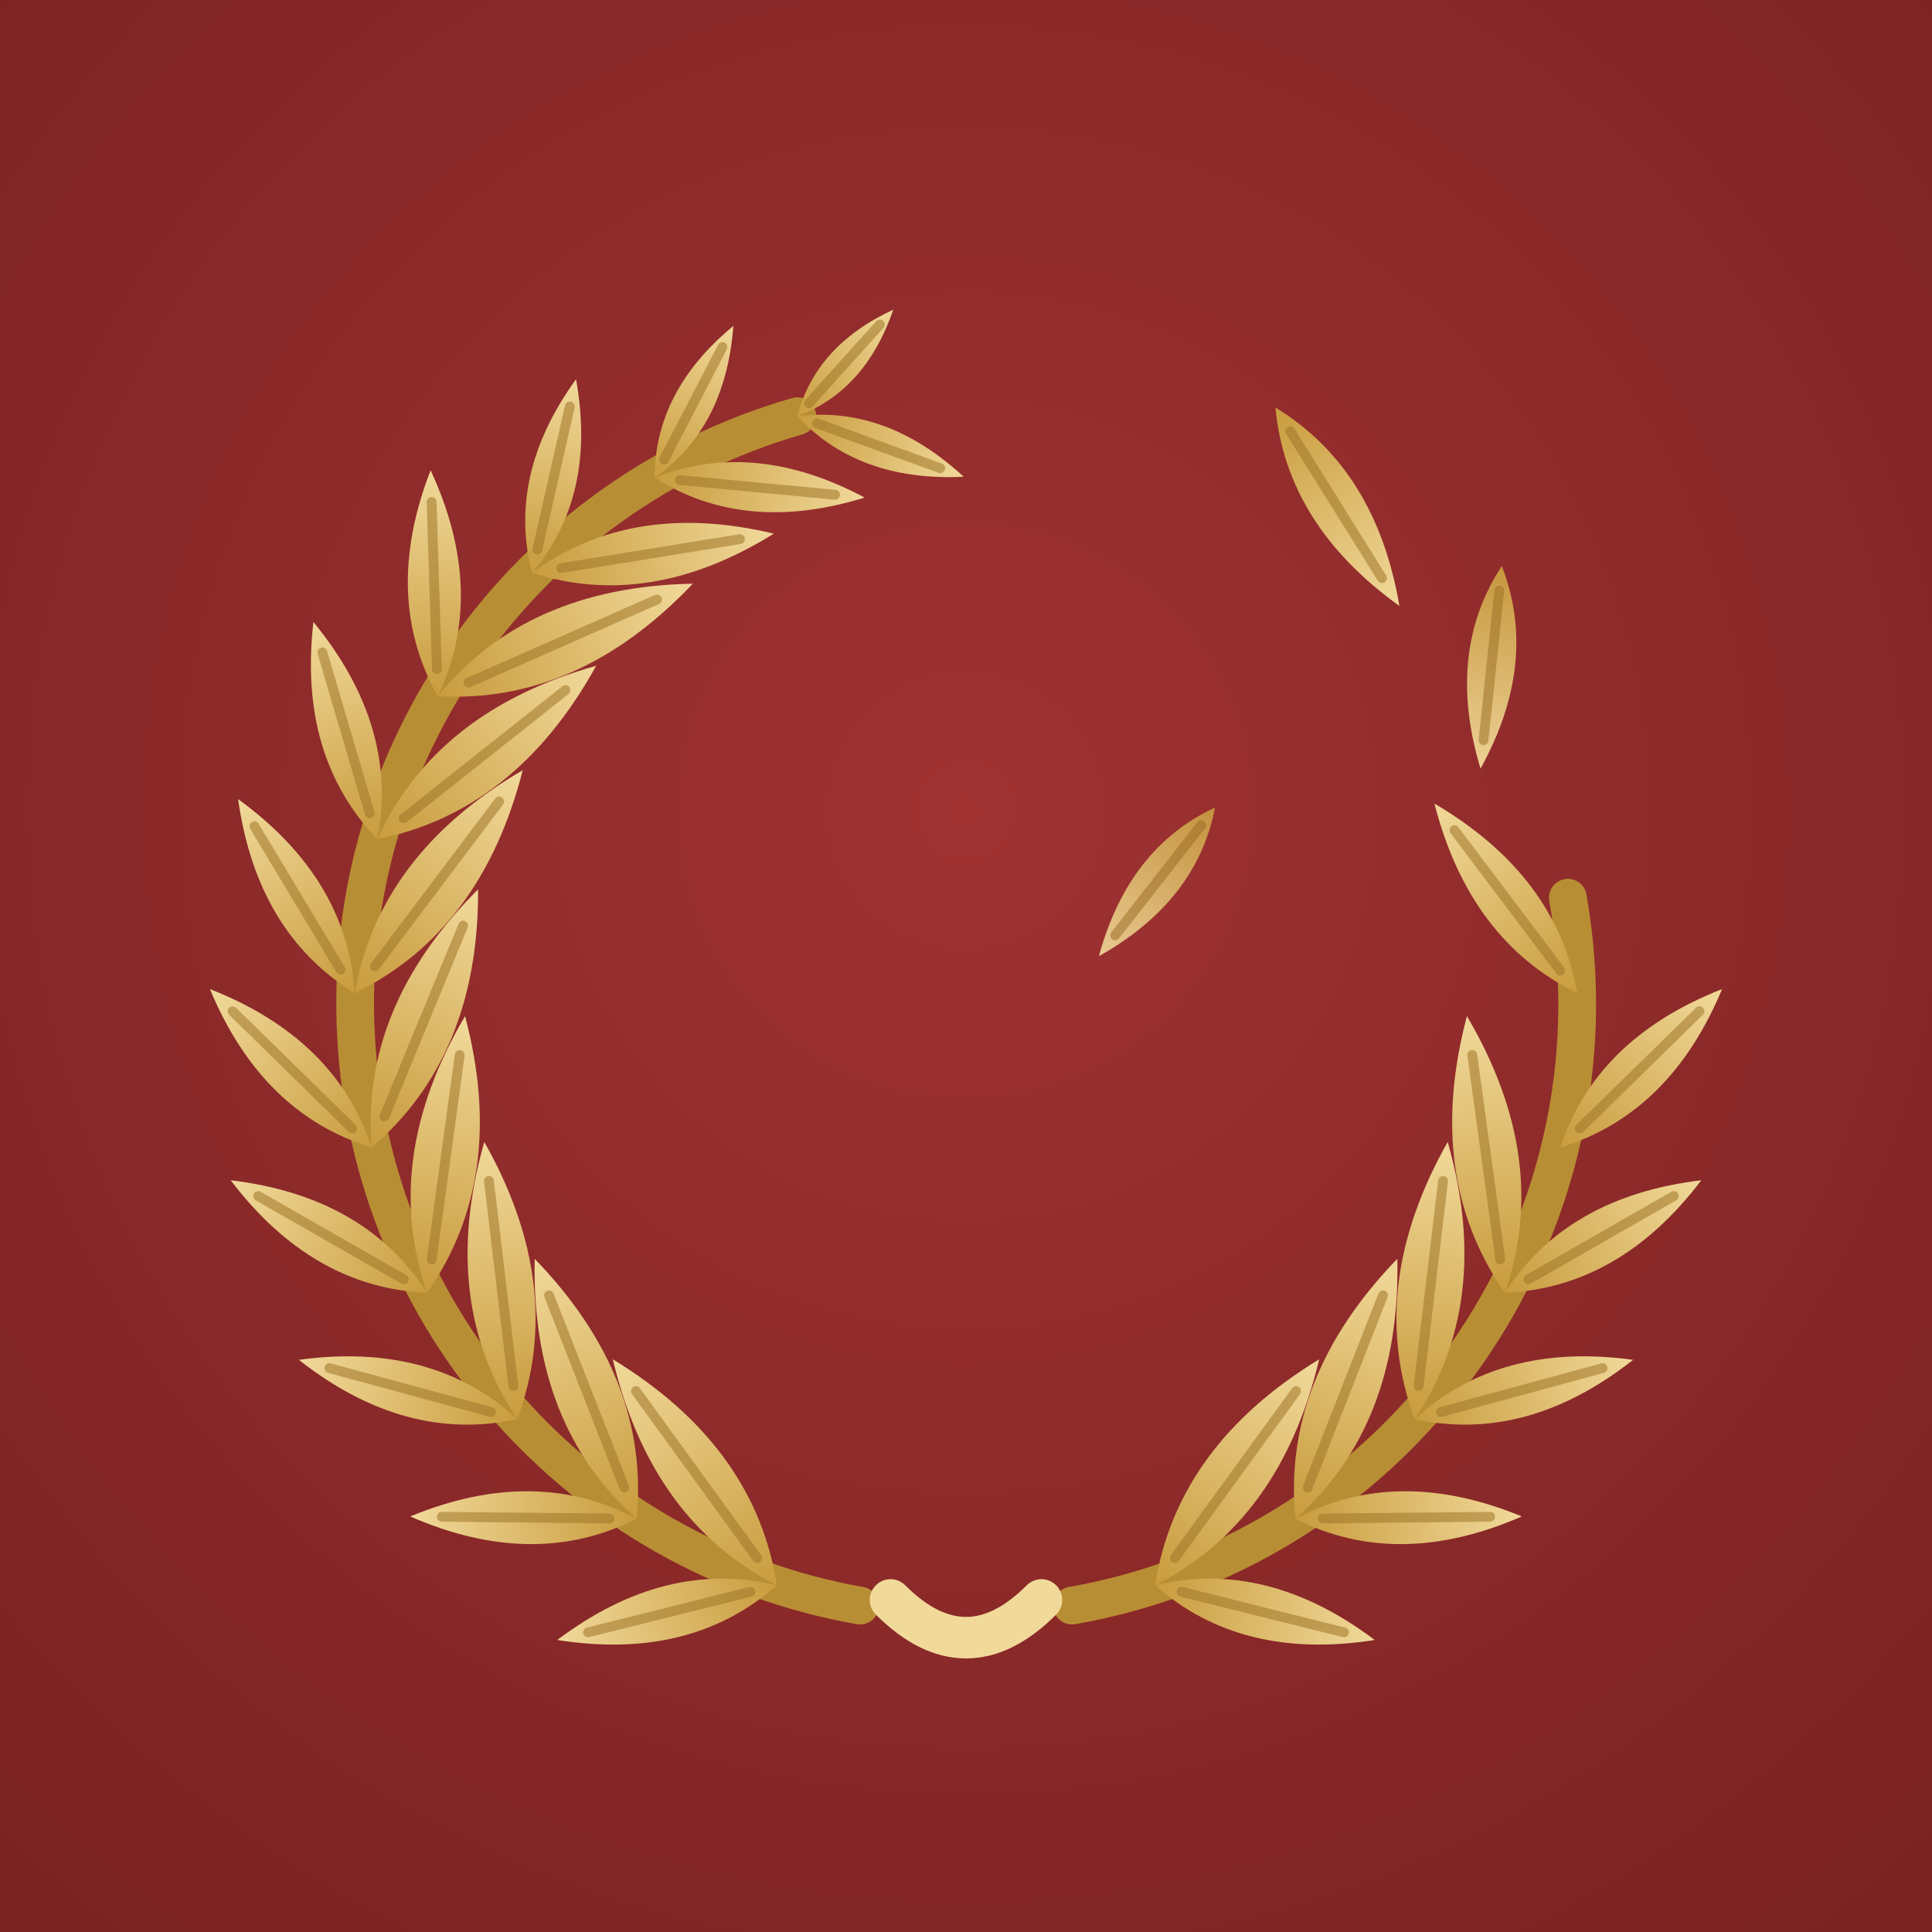
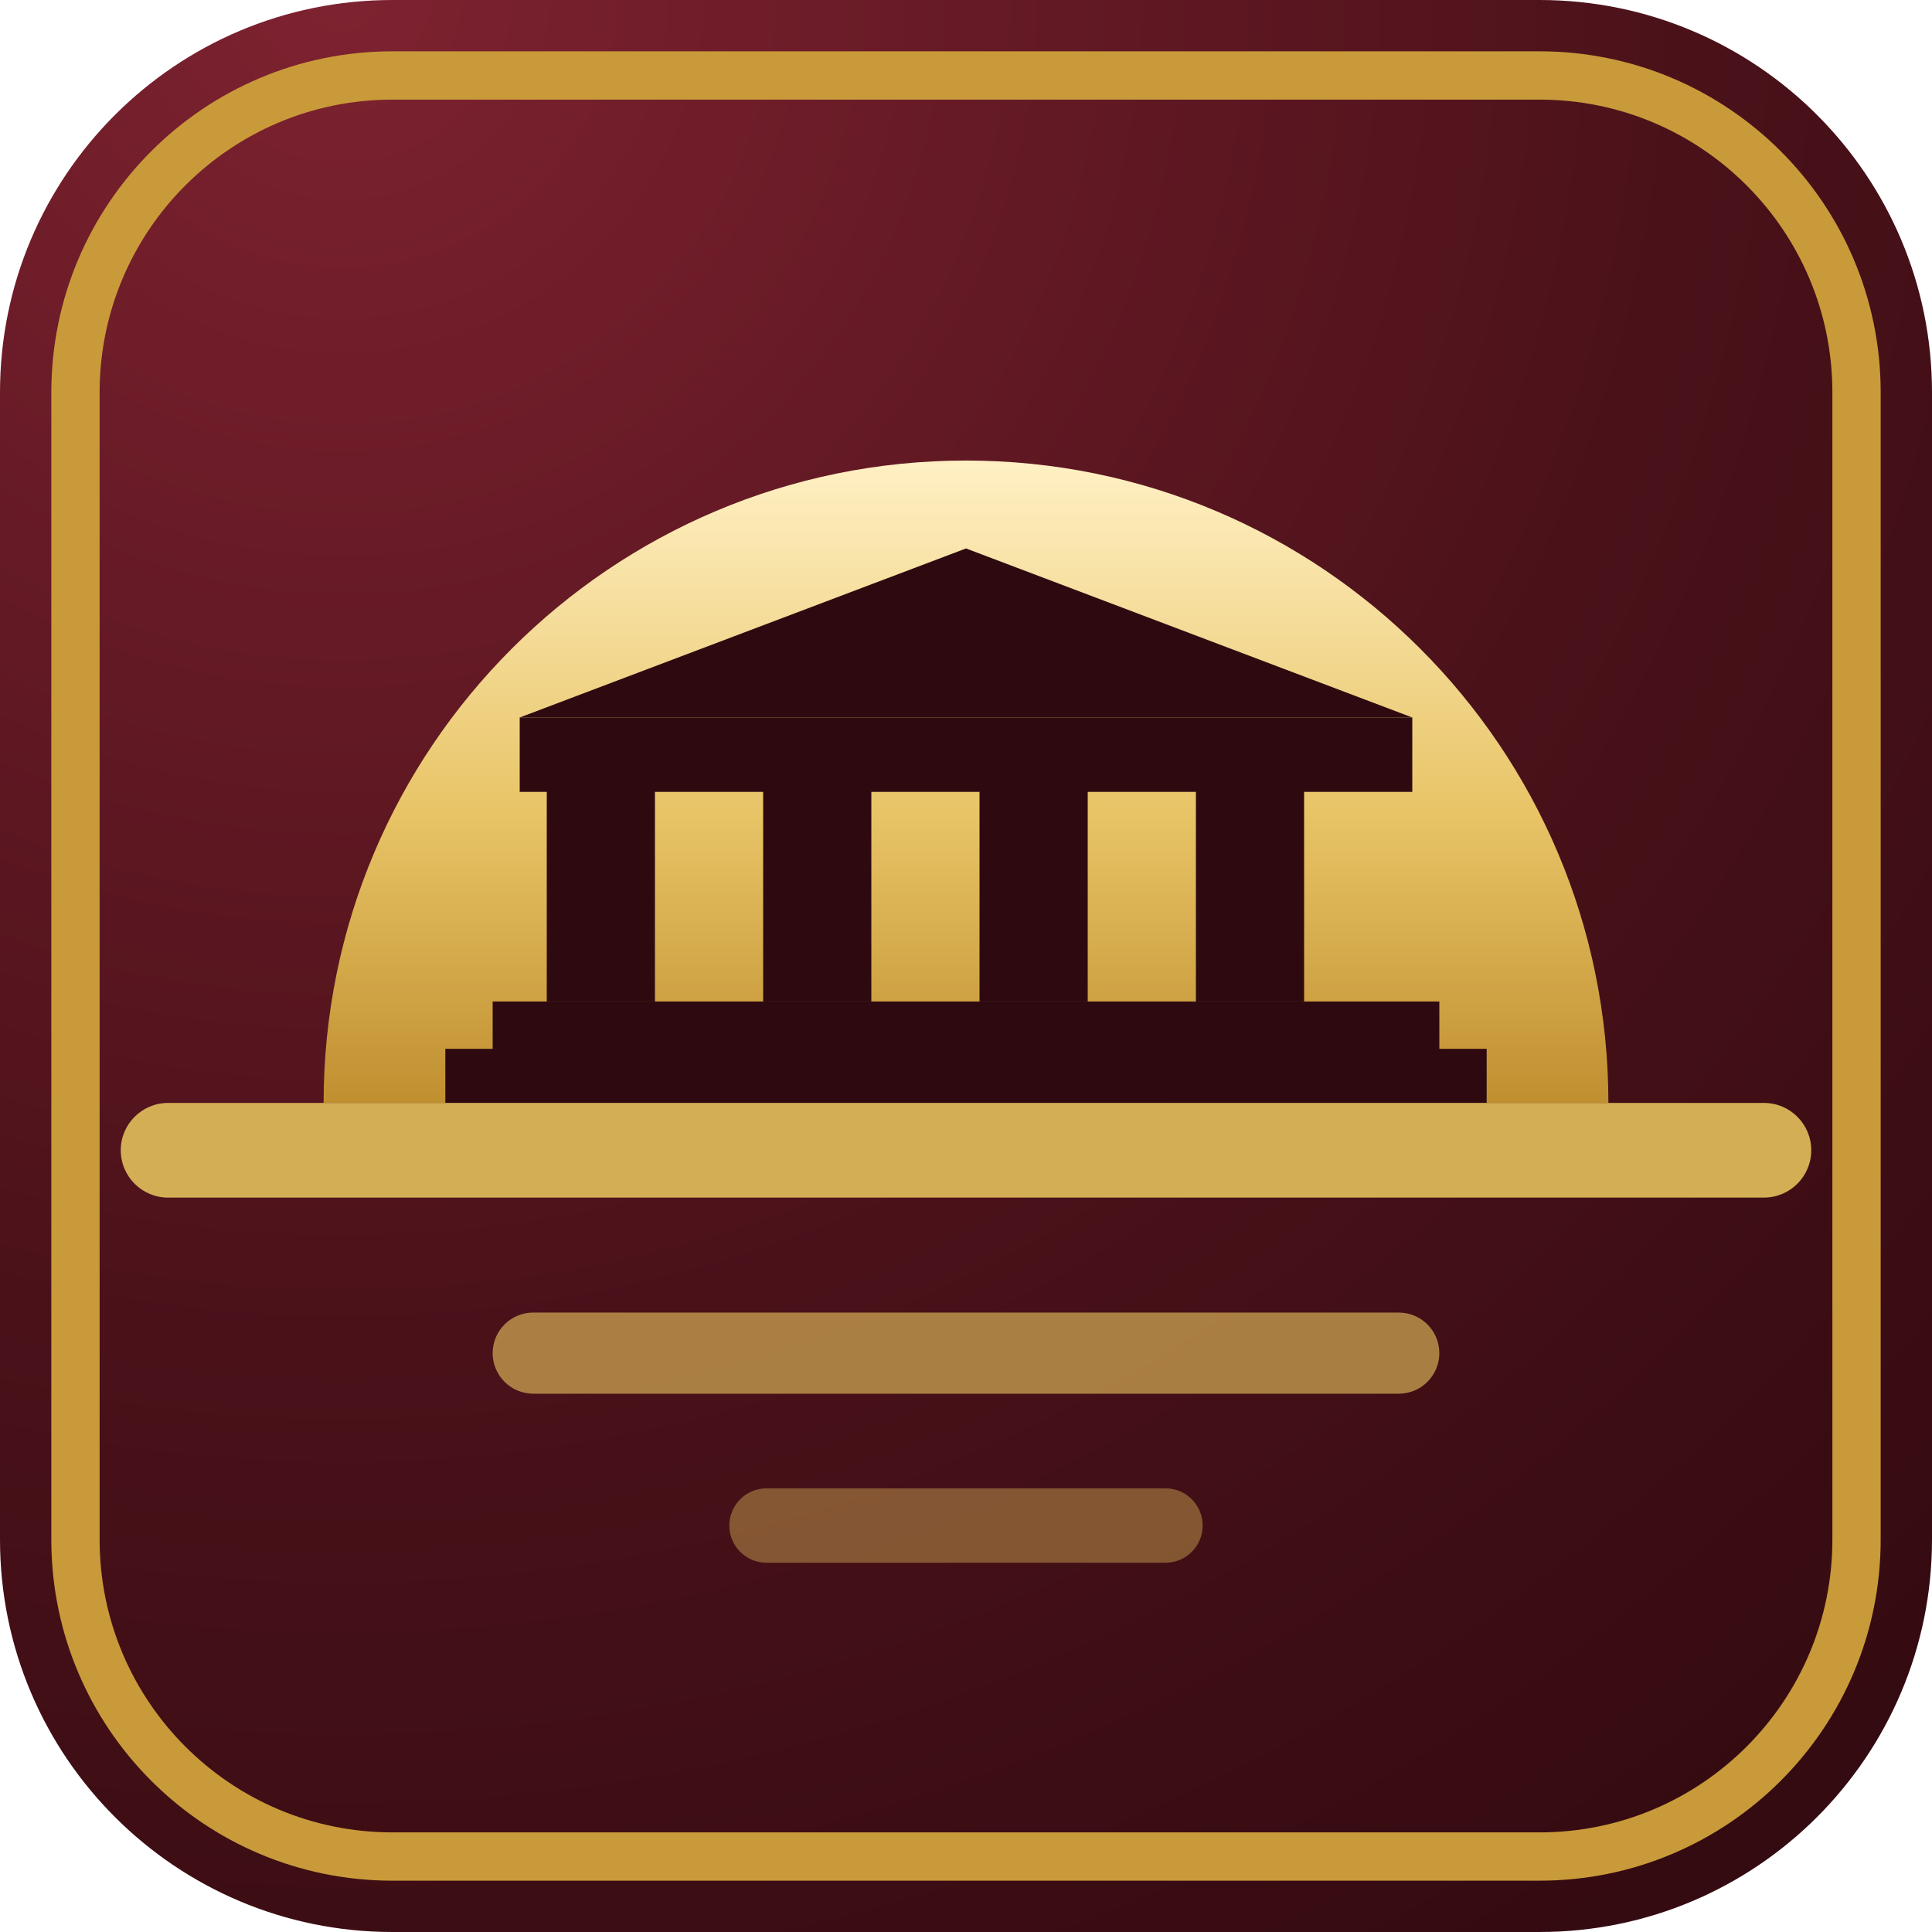
- <svg xmlns="http://www.w3.org/2000/svg" viewBox="0 0 512 512">
+ <svg xmlns="http://www.w3.org/2000/svg" viewBox="0 0 64 64">
  <defs>
-     <radialGradient id="fondo" cx="50%" cy="42%" r="75%">
-       <stop offset="0" stop-color="#A03232" />
-       <stop offset="1" stop-color="#7A2222" />
+     <radialGradient id="v" cx="18%" cy="0%" r="140%">
+       <stop offset="0" stop-color="#7E2230" />
+       <stop offset=".5" stop-color="#4A1119" />
+       <stop offset="1" stop-color="#2A080D" />
    </radialGradient>
-     <linearGradient id="oro" x1="0" y1="0" x2="1" y2="0">
-       <stop offset="0" stop-color="#C99C3E" />
-       <stop offset="1" stop-color="#F1D99A" />
+     <linearGradient id="o" x1="0" y1="0" x2="0" y2="1">
+       <stop offset="0" stop-color="#FFF0C4" />
+       <stop offset=".55" stop-color="#E8C466" />
+       <stop offset="1" stop-color="#C08F30" />
    </linearGradient>
  </defs>
-   <rect width="512" height="512" fill="url(#fondo)" />
-   <path d="M227.9 425.5A162 162 0 0 1 211.3 110.3" fill="none" stroke="#B88E34" stroke-width="10" stroke-linecap="round" />
-   <path d="M284.1 425.5A162 162 0 0 0 415.5 237.9" fill="none" stroke="#B88E34" stroke-width="10" stroke-linecap="round" />
-   <g transform="translate(205.9 420.1) rotate(-126.0)" opacity="1">
-     <path d="M0 0Q33.3 -17.0 74.0 0Q33.3 17.0 0 0Z" fill="url(#oro)" />
-     <path d="M8.9 0L63.6 0" stroke="#9C7426" stroke-width="2.6" stroke-linecap="round" opacity=".55" />
+   <rect width="64" height="64" rx="13" fill="url(#v)" />
+   <rect x="2.5" y="2.5" width="59" height="59" rx="10.5" fill="none" stroke="#C99A3A" stroke-width="1.6" />
+   <g transform="translate(32 33.4) scale(1.12) translate(-32 -40.2)">
+     <path d="M13 43A19 19 0 0 1 51 43Z" fill="url(#o)" />
+     <g fill="#2E0A10">
+       <path d="M32 26.6L45.2 31.6H18.8Z" />
+       <rect x="18.8" y="31.6" width="26.4" height="2.2" />
+       <rect x="19.6" y="33.6" width="3.2" height="6.4" />
+       <rect x="26" y="33.6" width="3.2" height="6.4" />
+       <rect x="32.4" y="33.6" width="3.2" height="6.4" />
+       <rect x="38.8" y="33.6" width="3.2" height="6.4" />
+       <rect x="18" y="40" width="28" height="1.6" />
+       <rect x="16.6" y="41.4" width="30.8" height="1.6" />
+     </g>
+     <rect x="7" y="43" width="50" height="2.8" rx="1.4" fill="#D4AE55" />
+     <rect x="18" y="49.2" width="28" height="2.4" rx="1.2" fill="#D4AE55" opacity=".7" />
+     <rect x="25" y="54.4" width="14" height="2.2" rx="1.1" fill="#D4AE55" opacity=".45" />
  </g>
-   <g transform="translate(205.9 420.1) rotate(-194.0)" opacity="1">
-     <path d="M0 0Q27.0 -14.0 60.0 0Q27.0 14.0 0 0Z" fill="url(#oro)" />
-     <path d="M7.2 0L51.6 0" stroke="#9C7426" stroke-width="2.6" stroke-linecap="round" opacity=".55" />
-   </g>
-   <g transform="translate(306.1 420.1) rotate(-54.0)" opacity="1">
-     <path d="M0 0Q33.3 -17.0 74.0 0Q33.3 17.0 0 0Z" fill="url(#oro)" />
-     <path d="M8.9 0L63.6 0" stroke="#9C7426" stroke-width="2.6" stroke-linecap="round" opacity=".55" />
-   </g>
-   <g transform="translate(306.1 420.1) rotate(14.0)" opacity="1">
-     <path d="M0 0Q27.0 -14.0 60.0 0Q27.0 14.0 0 0Z" fill="url(#oro)" />
-     <path d="M7.2 0L51.6 0" stroke="#9C7426" stroke-width="2.6" stroke-linecap="round" opacity=".55" />
-   </g>
-   <g transform="translate(168.7 402.5) rotate(-111.4)" opacity="1">
-     <path d="M0 0Q33.3 -17.0 74.0 0Q33.3 17.0 0 0Z" fill="url(#oro)" />
-     <path d="M8.9 0L63.6 0" stroke="#9C7426" stroke-width="2.6" stroke-linecap="round" opacity=".55" />
-   </g>
-   <g transform="translate(168.7 402.5) rotate(-179.4)" opacity="1">
-     <path d="M0 0Q27.0 -14.0 60.0 0Q27.0 14.0 0 0Z" fill="url(#oro)" />
-     <path d="M7.2 0L51.6 0" stroke="#9C7426" stroke-width="2.6" stroke-linecap="round" opacity=".55" />
-   </g>
-   <g transform="translate(343.3 402.5) rotate(-68.6)" opacity="1">
-     <path d="M0 0Q33.3 -17.0 74.0 0Q33.3 17.0 0 0Z" fill="url(#oro)" />
-     <path d="M8.9 0L63.6 0" stroke="#9C7426" stroke-width="2.6" stroke-linecap="round" opacity=".55" />
-   </g>
-   <g transform="translate(343.3 402.5) rotate(-0.6)" opacity="1">
-     <path d="M0 0Q27.0 -14.0 60.0 0Q27.0 14.0 0 0Z" fill="url(#oro)" />
-     <path d="M7.2 0L51.6 0" stroke="#9C7426" stroke-width="2.6" stroke-linecap="round" opacity=".55" />
-   </g>
-   <g transform="translate(137.1 376.1) rotate(-96.8)" opacity="1">
-     <path d="M0 0Q33.3 -17.0 74.0 0Q33.3 17.0 0 0Z" fill="url(#oro)" />
-     <path d="M8.9 0L63.6 0" stroke="#9C7426" stroke-width="2.6" stroke-linecap="round" opacity=".55" />
-   </g>
-   <g transform="translate(137.1 376.1) rotate(-164.8)" opacity="1">
-     <path d="M0 0Q27.0 -14.0 60.0 0Q27.0 14.0 0 0Z" fill="url(#oro)" />
-     <path d="M7.2 0L51.6 0" stroke="#9C7426" stroke-width="2.6" stroke-linecap="round" opacity=".55" />
-   </g>
-   <g transform="translate(374.9 376.1) rotate(-83.2)" opacity="1">
-     <path d="M0 0Q33.3 -17.0 74.0 0Q33.3 17.0 0 0Z" fill="url(#oro)" />
-     <path d="M8.9 0L63.6 0" stroke="#9C7426" stroke-width="2.6" stroke-linecap="round" opacity=".55" />
-   </g>
-   <g transform="translate(374.9 376.1) rotate(-15.2)" opacity="1">
-     <path d="M0 0Q27.0 -14.0 60.0 0Q27.0 14.0 0 0Z" fill="url(#oro)" />
-     <path d="M7.2 0L51.6 0" stroke="#9C7426" stroke-width="2.6" stroke-linecap="round" opacity=".55" />
-   </g>
-   <g transform="translate(113.2 342.6) rotate(-82.2)" opacity="1">
-     <path d="M0 0Q33.3 -17.0 74.0 0Q33.3 17.0 0 0Z" fill="url(#oro)" />
-     <path d="M8.9 0L63.6 0" stroke="#9C7426" stroke-width="2.6" stroke-linecap="round" opacity=".55" />
-   </g>
-   <g transform="translate(113.2 342.6) rotate(-150.2)" opacity="1">
-     <path d="M0 0Q27.0 -14.0 60.0 0Q27.0 14.0 0 0Z" fill="url(#oro)" />
-     <path d="M7.2 0L51.6 0" stroke="#9C7426" stroke-width="2.6" stroke-linecap="round" opacity=".55" />
-   </g>
-   <g transform="translate(398.8 342.6) rotate(-97.8)" opacity="1">
-     <path d="M0 0Q33.3 -17.0 74.0 0Q33.3 17.0 0 0Z" fill="url(#oro)" />
-     <path d="M8.9 0L63.6 0" stroke="#9C7426" stroke-width="2.6" stroke-linecap="round" opacity=".55" />
-   </g>
-   <g transform="translate(398.8 342.6) rotate(-29.8)" opacity="1">
-     <path d="M0 0Q27.0 -14.0 60.0 0Q27.0 14.0 0 0Z" fill="url(#oro)" />
-     <path d="M7.2 0L51.6 0" stroke="#9C7426" stroke-width="2.6" stroke-linecap="round" opacity=".55" />
-   </g>
-   <g transform="translate(98.5 304.1) rotate(-67.6)" opacity="1">
-     <path d="M0 0Q33.3 -17.0 74.0 0Q33.3 17.0 0 0Z" fill="url(#oro)" />
-     <path d="M8.9 0L63.6 0" stroke="#9C7426" stroke-width="2.6" stroke-linecap="round" opacity=".55" />
-   </g>
-   <g transform="translate(98.5 304.1) rotate(-135.6)" opacity="1">
-     <path d="M0 0Q27.0 -14.0 60.0 0Q27.0 14.0 0 0Z" fill="url(#oro)" />
-     <path d="M7.2 0L51.6 0" stroke="#9C7426" stroke-width="2.6" stroke-linecap="round" opacity=".55" />
-   </g>
-   <g transform="translate(413.5 304.1) rotate(-44.4)" opacity="1">
-     <path d="M0 0Q27.0 -14.0 60.0 0Q27.0 14.0 0 0Z" fill="url(#oro)" />
-     <path d="M7.2 0L51.6 0" stroke="#9C7426" stroke-width="2.6" stroke-linecap="round" opacity=".55" />
-   </g>
-   <g transform="translate(94.0 263.2) rotate(-53.0)" opacity="1">
-     <path d="M0 0Q33.3 -17.0 74.0 0Q33.3 17.0 0 0Z" fill="url(#oro)" />
-     <path d="M8.9 0L63.6 0" stroke="#9C7426" stroke-width="2.6" stroke-linecap="round" opacity=".55" />
-   </g>
-   <g transform="translate(94.0 263.2) rotate(-121.0)" opacity="1">
-     <path d="M0 0Q27.0 -14.0 60.0 0Q27.0 14.0 0 0Z" fill="url(#oro)" />
-     <path d="M7.2 0L51.6 0" stroke="#9C7426" stroke-width="2.6" stroke-linecap="round" opacity=".55" />
-   </g>
-   <g transform="translate(418.0 263.2) rotate(-127.0)" opacity="1">
-     <path d="M0 0Q28.3 -14.4 62.9 0Q28.3 14.4 0 0Z" fill="url(#oro)" />
-     <path d="M7.5 0L54.1 0" stroke="#9C7426" stroke-width="2.6" stroke-linecap="round" opacity=".55" />
-   </g>
-   <g transform="translate(100.0 222.4) rotate(-38.4)" opacity="1">
-     <path d="M0 0Q33.3 -17.0 74.0 0Q33.3 17.0 0 0Z" fill="url(#oro)" />
-     <path d="M8.9 0L63.6 0" stroke="#9C7426" stroke-width="2.6" stroke-linecap="round" opacity=".55" />
-   </g>
-   <g transform="translate(100.0 222.4) rotate(-106.4)" opacity="1">
-     <path d="M0 0Q27.0 -14.0 60.0 0Q27.0 14.0 0 0Z" fill="url(#oro)" />
-     <path d="M7.2 0L51.6 0" stroke="#9C7426" stroke-width="2.6" stroke-linecap="round" opacity=".55" />
-   </g>
-   <g transform="translate(116.0 184.5) rotate(-23.8)" opacity="1">
-     <path d="M0 0Q33.2 -17.0 73.9 0Q33.2 17.0 0 0Z" fill="url(#oro)" />
-     <path d="M8.9 0L63.5 0" stroke="#9C7426" stroke-width="2.6" stroke-linecap="round" opacity=".55" />
-   </g>
-   <g transform="translate(116.0 184.5) rotate(-91.8)" opacity="1">
-     <path d="M0 0Q27.0 -14.0 59.9 0Q27.0 14.0 0 0Z" fill="url(#oro)" />
-     <path d="M7.2 0L51.5 0" stroke="#9C7426" stroke-width="2.6" stroke-linecap="round" opacity=".55" />
-   </g>
-   <g transform="translate(141.0 151.8) rotate(-9.2)" opacity="1">
-     <path d="M0 0Q29.2 -14.9 64.9 0Q29.2 14.9 0 0Z" fill="url(#oro)" />
-     <path d="M7.8 0L55.8 0" stroke="#9C7426" stroke-width="2.6" stroke-linecap="round" opacity=".55" />
-   </g>
-   <g transform="translate(141.0 151.8) rotate(-77.2)" opacity="1">
-     <path d="M0 0Q23.7 -12.3 52.6 0Q23.7 12.3 0 0Z" fill="url(#oro)" />
-     <path d="M6.3 0L45.2 0" stroke="#9C7426" stroke-width="2.6" stroke-linecap="round" opacity=".55" />
-   </g>
-   <g transform="translate(173.5 126.6) rotate(5.4)" opacity="1">
-     <path d="M0 0Q25.1 -12.8 55.9 0Q25.1 12.8 0 0Z" fill="url(#oro)" />
-     <path d="M6.7 0L48.0 0" stroke="#9C7426" stroke-width="2.6" stroke-linecap="round" opacity=".55" />
-   </g>
-   <g transform="translate(173.5 126.6) rotate(-62.6)" opacity="1">
-     <path d="M0 0Q20.4 -10.6 45.3 0Q20.4 10.6 0 0Z" fill="url(#oro)" />
-     <path d="M5.4 0L39.0 0" stroke="#9C7426" stroke-width="2.6" stroke-linecap="round" opacity=".55" />
-   </g>
-   <g transform="translate(211.3 110.3) rotate(20.0)" opacity="1">
-     <path d="M0 0Q21.1 -10.8 46.9 0Q21.1 10.8 0 0Z" fill="url(#oro)" />
-     <path d="M5.6 0L40.3 0" stroke="#9C7426" stroke-width="2.6" stroke-linecap="round" opacity=".55" />
-   </g>
-   <g transform="translate(211.3 110.3) rotate(-48.0)" opacity="1">
-     <path d="M0 0Q17.1 -8.9 38.0 0Q17.1 8.9 0 0Z" fill="url(#oro)" />
-     <path d="M4.6 0L32.7 0" stroke="#9C7426" stroke-width="2.6" stroke-linecap="round" opacity=".55" />
-   </g>
-   <g transform="translate(338.0 108.0) rotate(58.0)" opacity="1">
-     <path d="M0 0Q27.9 -14.0 62.0 0Q27.9 14.0 0 0Z" fill="url(#oro)" />
-     <path d="M7.4 0L53.3 0" stroke="#9C7426" stroke-width="2.6" stroke-linecap="round" opacity=".55" />
-   </g>
-   <g transform="translate(398.0 150.0) rotate(96.0)" opacity="0.95">
-     <path d="M0 0Q24.3 -12.5 54.0 0Q24.3 12.5 0 0Z" fill="url(#oro)" />
-     <path d="M6.5 0L46.4 0" stroke="#9C7426" stroke-width="2.6" stroke-linecap="round" opacity=".55" />
-   </g>
-   <g transform="translate(322.0 214.0) rotate(128.0)" opacity="0.9">
-     <path d="M0 0Q22.5 -11.5 50.0 0Q22.5 11.5 0 0Z" fill="url(#oro)" />
-     <path d="M6.0 0L43.0 0" stroke="#9C7426" stroke-width="2.6" stroke-linecap="round" opacity=".55" />
-   </g>
-   <path d="M236 424Q256 444 276 424" fill="none" stroke="#F1D99A" stroke-width="11" stroke-linecap="round" />
</svg>
